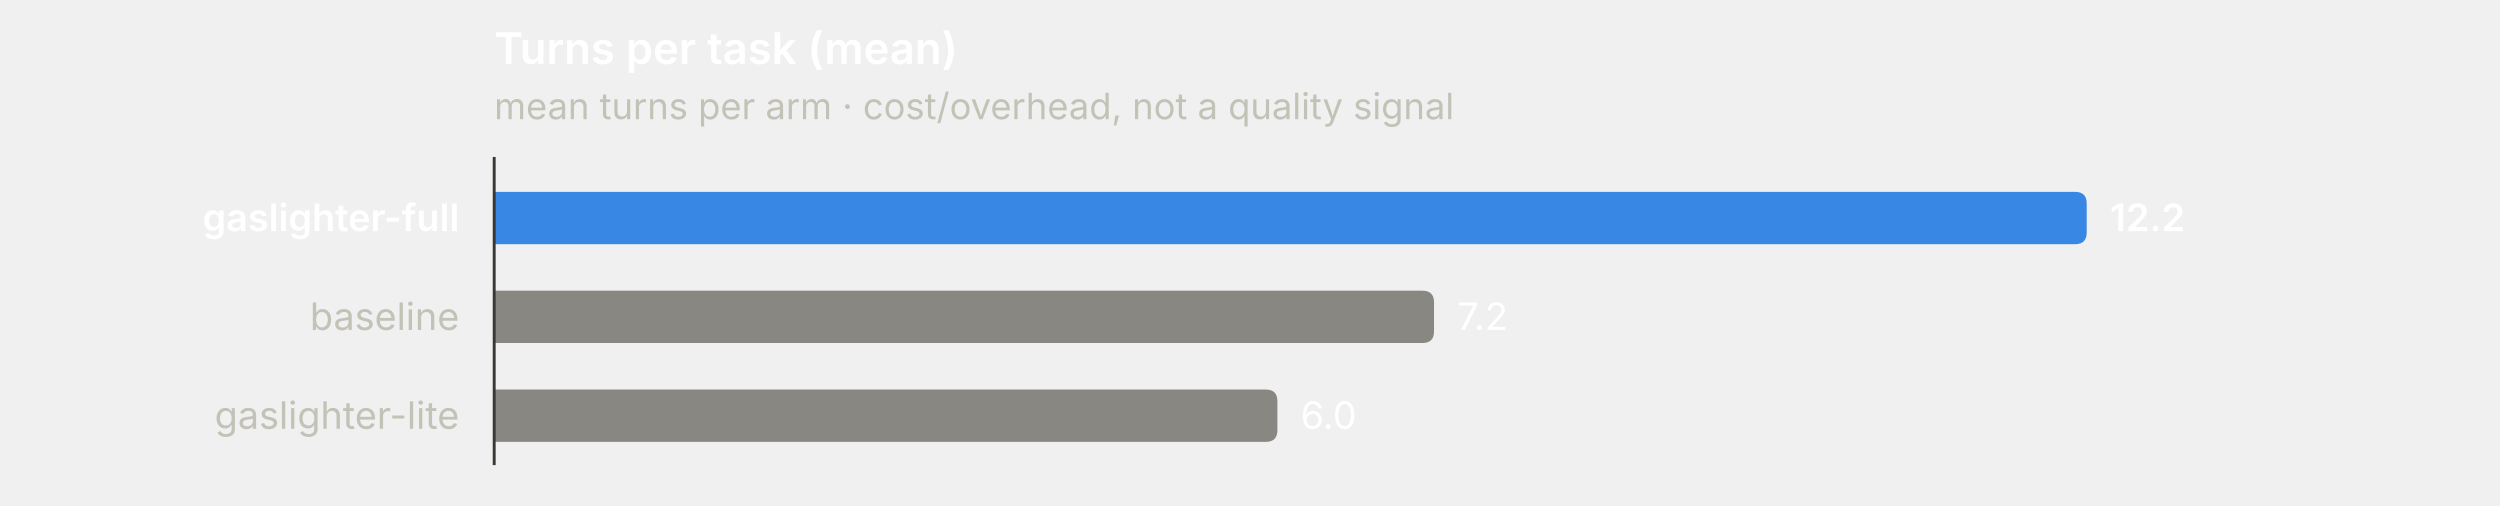
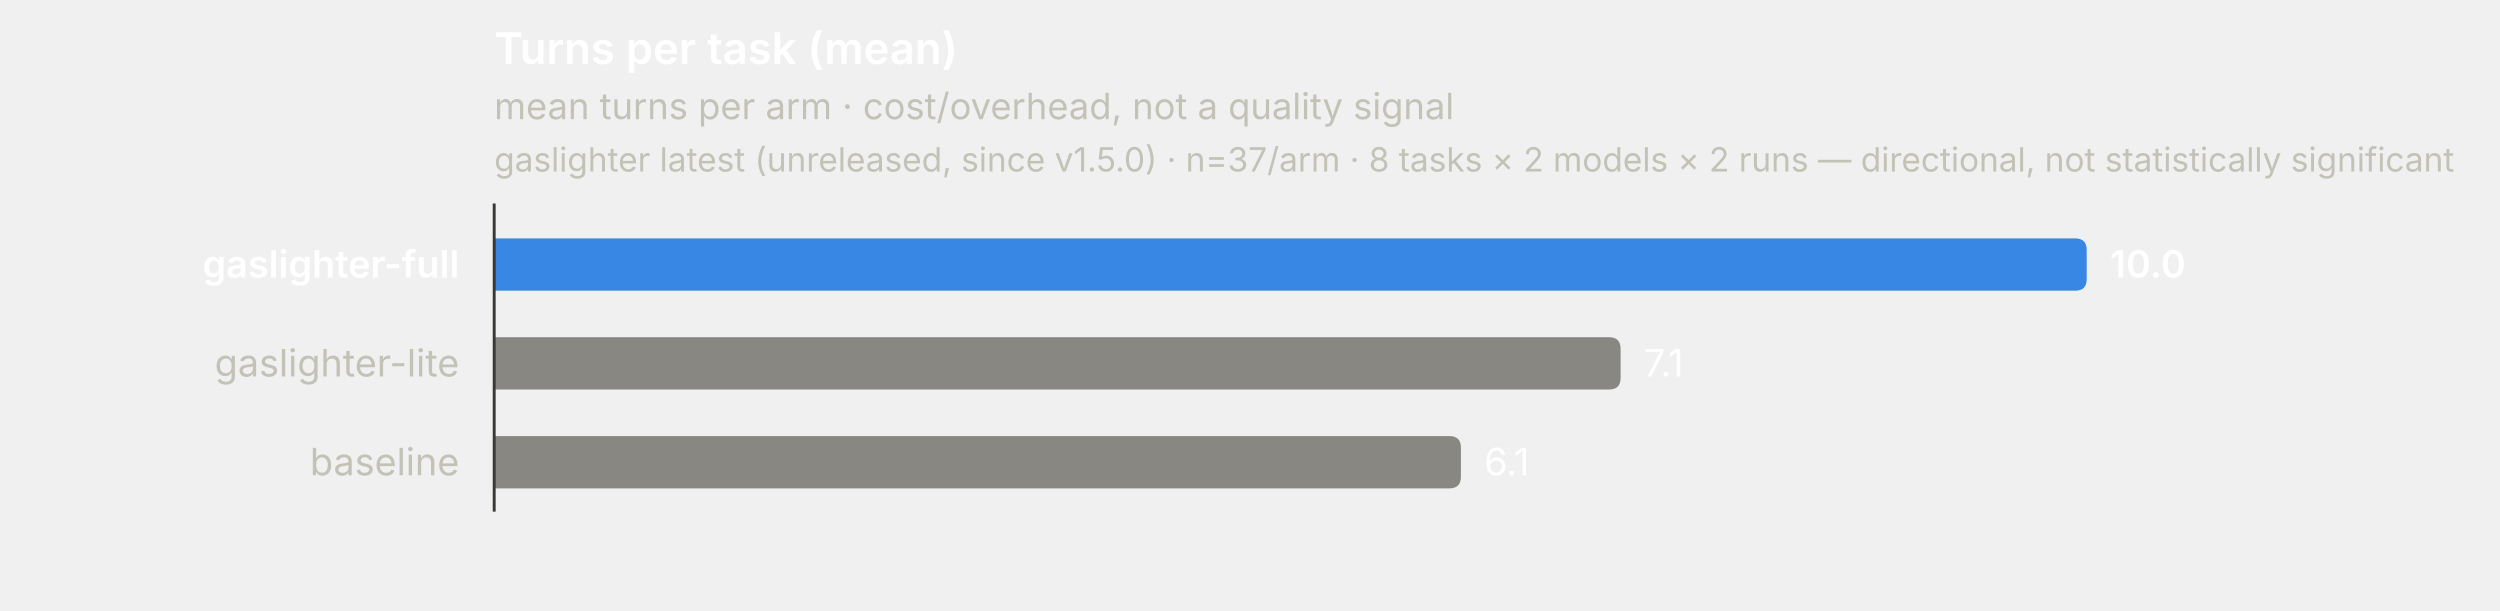
- <svg xmlns="http://www.w3.org/2000/svg" width="860" height="174" viewBox="0 0 860 174" role="img" aria-label="Turns per task (mean) by arm; gaslighter-lite lowest at 6.0, gaslighter-full highest at 12.2.">
+ <svg xmlns="http://www.w3.org/2000/svg" width="860" height="210" viewBox="0 0 860 210" role="img" aria-label="Turns per task (mean) by arm; baseline lowest at 6.1, gaslighter-full highest at 10.0.">
  <text x="170" y="22" font-family="system-ui, -apple-system, &quot;Segoe UI&quot;, sans-serif" font-size="15" font-weight="600" fill="#ffffff">Turns per task (mean)</text>
  <text x="170" y="41" font-family="system-ui, -apple-system, &quot;Segoe UI&quot;, sans-serif" font-size="12.5" fill="#c3c2b7">mean turns per arm · cost/overhead, not a quality signal</text>
-   <text x="158" y="79.5" text-anchor="end" font-family="system-ui, -apple-system, &quot;Segoe UI&quot;, sans-serif" font-size="13" font-weight="600" fill="#ffffff">gaslighter-full</text>
-   <path d="M170,66.0 H713.826 Q717.826,66.0 717.826,70.0 V80.0 Q717.826,84.0 713.826,84.0 H170 Z" fill="#3987e5" />
-   <text x="725.826" y="79.5" font-family="system-ui, -apple-system, &quot;Segoe UI&quot;, sans-serif" font-size="13" font-weight="600" fill="#ffffff">12.2</text>
-   <text x="158" y="113.5" text-anchor="end" font-family="system-ui, -apple-system, &quot;Segoe UI&quot;, sans-serif" font-size="13" fill="#c3c2b7">baseline</text>
-   <path d="M170,100.0 H489.307 Q493.307,100.0 493.307,104.0 V114.0 Q493.307,118.0 489.307,118.0 H170 Z" fill="#898781" />
-   <text x="501.307" y="113.5" font-family="system-ui, -apple-system, &quot;Segoe UI&quot;, sans-serif" font-size="13" fill="#ffffff">7.2</text>
-   <text x="158" y="147.5" text-anchor="end" font-family="system-ui, -apple-system, &quot;Segoe UI&quot;, sans-serif" font-size="13" fill="#c3c2b7">gaslighter-lite</text>
-   <path d="M170,134.0 H435.423 Q439.423,134.0 439.423,138.0 V148.0 Q439.423,152.0 435.423,152.0 H170 Z" fill="#898781" />
-   <text x="447.423" y="147.5" font-family="system-ui, -apple-system, &quot;Segoe UI&quot;, sans-serif" font-size="13" fill="#ffffff">6.0</text>
-   <line x1="170" y1="54" x2="170" y2="160" stroke="#383835" stroke-width="1" />
+   <text x="170" y="59" font-family="system-ui, -apple-system, &quot;Segoe UI&quot;, sans-serif" font-size="11.5" fill="#c3c2b7">gaslighter latest (unreleased, since v1.5.0) · n=37/arm · 8 tasks × 2 models × 2 runs — directional, not statistically significant</text>
+   <text x="158" y="95.5" text-anchor="end" font-family="system-ui, -apple-system, &quot;Segoe UI&quot;, sans-serif" font-size="13" font-weight="600" fill="#ffffff">gaslighter-full</text>
+   <path d="M170,82.0 H713.826 Q717.826,82.0 717.826,86.0 V96.0 Q717.826,100.0 713.826,100.0 H170 Z" fill="#3987e5" />
+   <text x="725.826" y="95.5" font-family="system-ui, -apple-system, &quot;Segoe UI&quot;, sans-serif" font-size="13" font-weight="600" fill="#ffffff">10.0</text>
+   <text x="158" y="129.5" text-anchor="end" font-family="system-ui, -apple-system, &quot;Segoe UI&quot;, sans-serif" font-size="13" fill="#c3c2b7">gaslighter-lite</text>
+   <path d="M170,116.0 H553.487 Q557.487,116.0 557.487,120.0 V130.0 Q557.487,134.0 553.487,134.0 H170 Z" fill="#898781" />
+   <text x="565.487" y="129.5" font-family="system-ui, -apple-system, &quot;Segoe UI&quot;, sans-serif" font-size="13" fill="#ffffff">7.1</text>
+   <text x="158" y="163.5" text-anchor="end" font-family="system-ui, -apple-system, &quot;Segoe UI&quot;, sans-serif" font-size="13" fill="#c3c2b7">baseline</text>
+   <path d="M170,150.0 H498.556 Q502.556,150.0 502.556,154.0 V164.0 Q502.556,168.0 498.556,168.0 H170 Z" fill="#898781" />
+   <text x="510.556" y="163.5" font-family="system-ui, -apple-system, &quot;Segoe UI&quot;, sans-serif" font-size="13" fill="#ffffff">6.1</text>
+   <line x1="170" y1="70" x2="170" y2="176" stroke="#383835" stroke-width="1" />
</svg>
